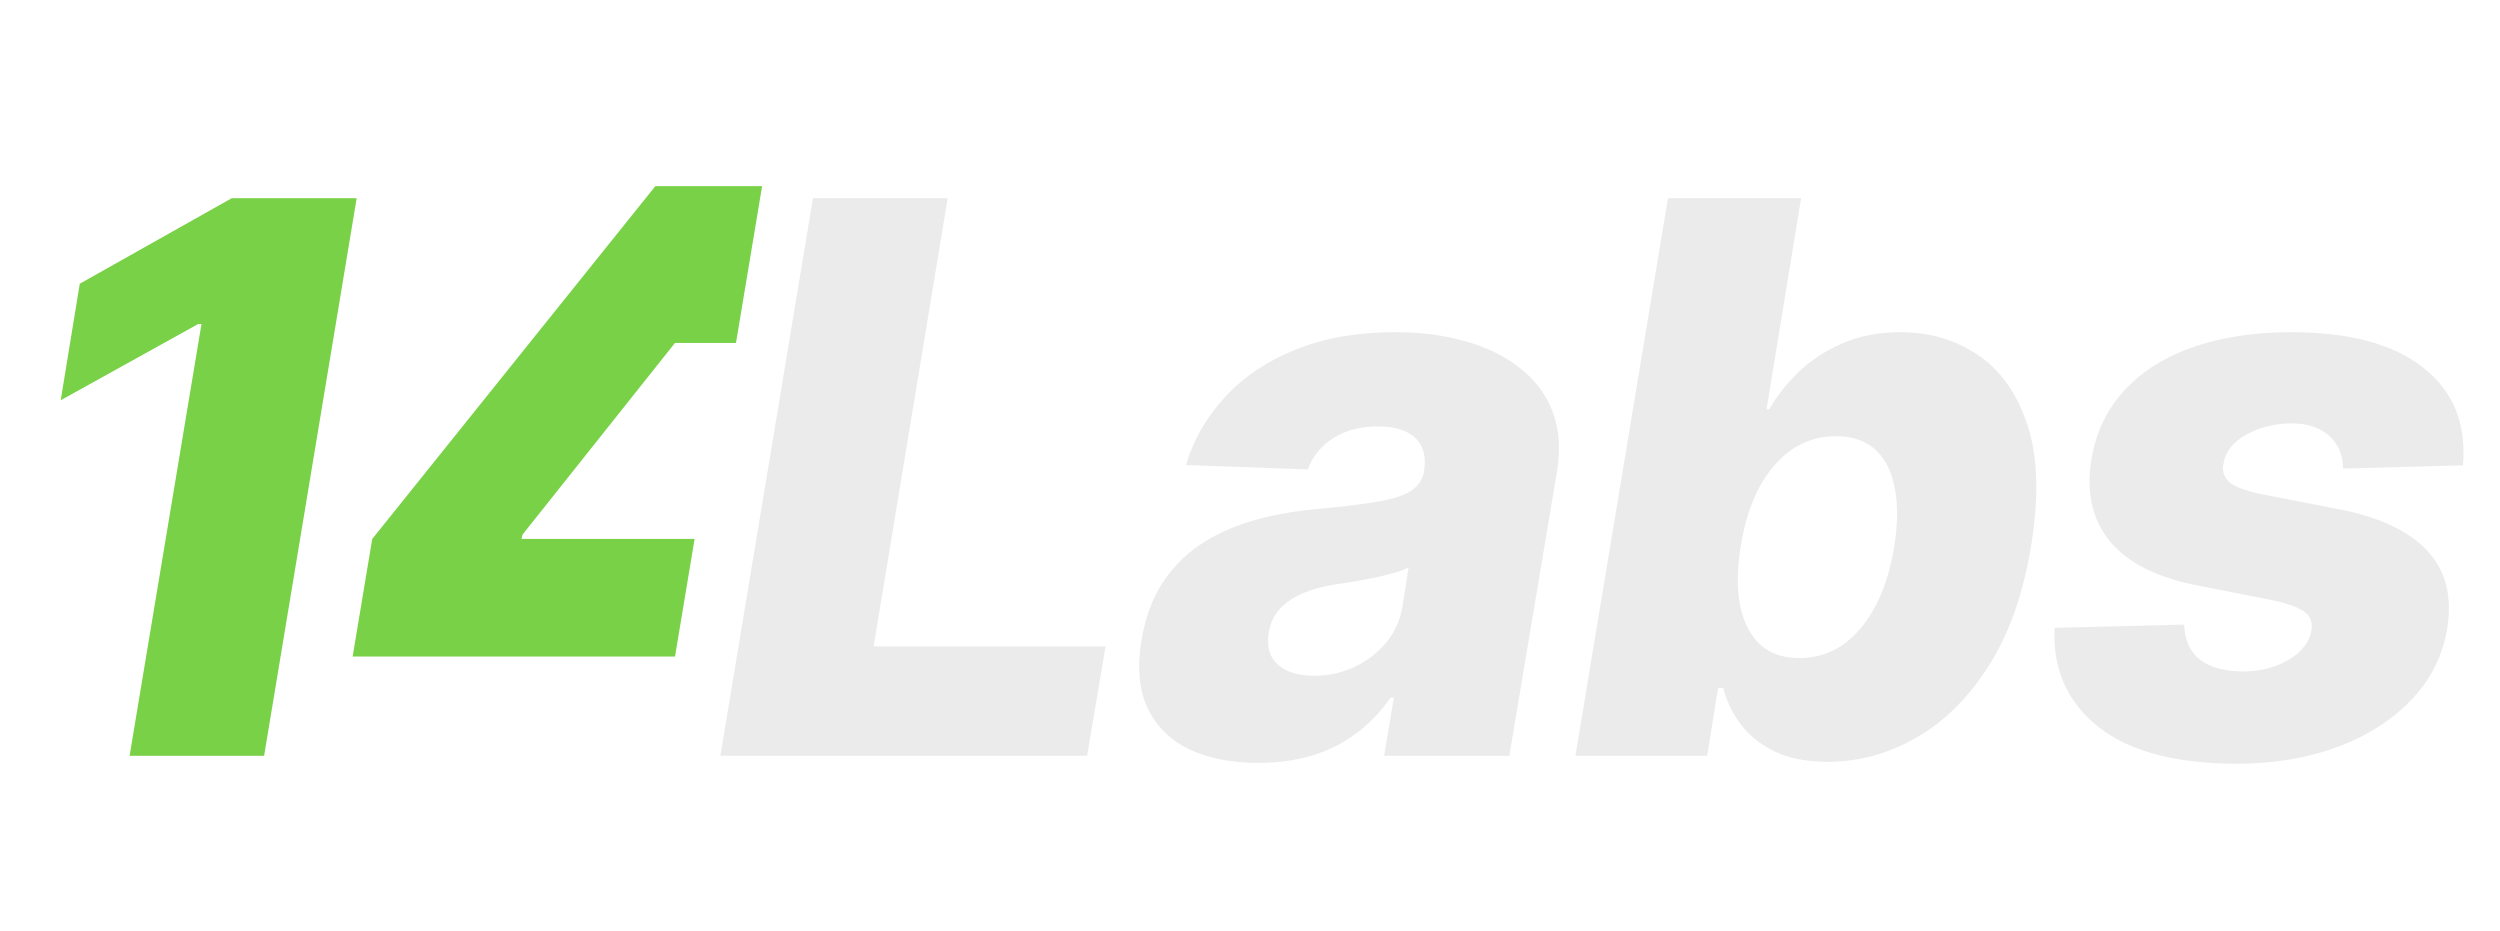
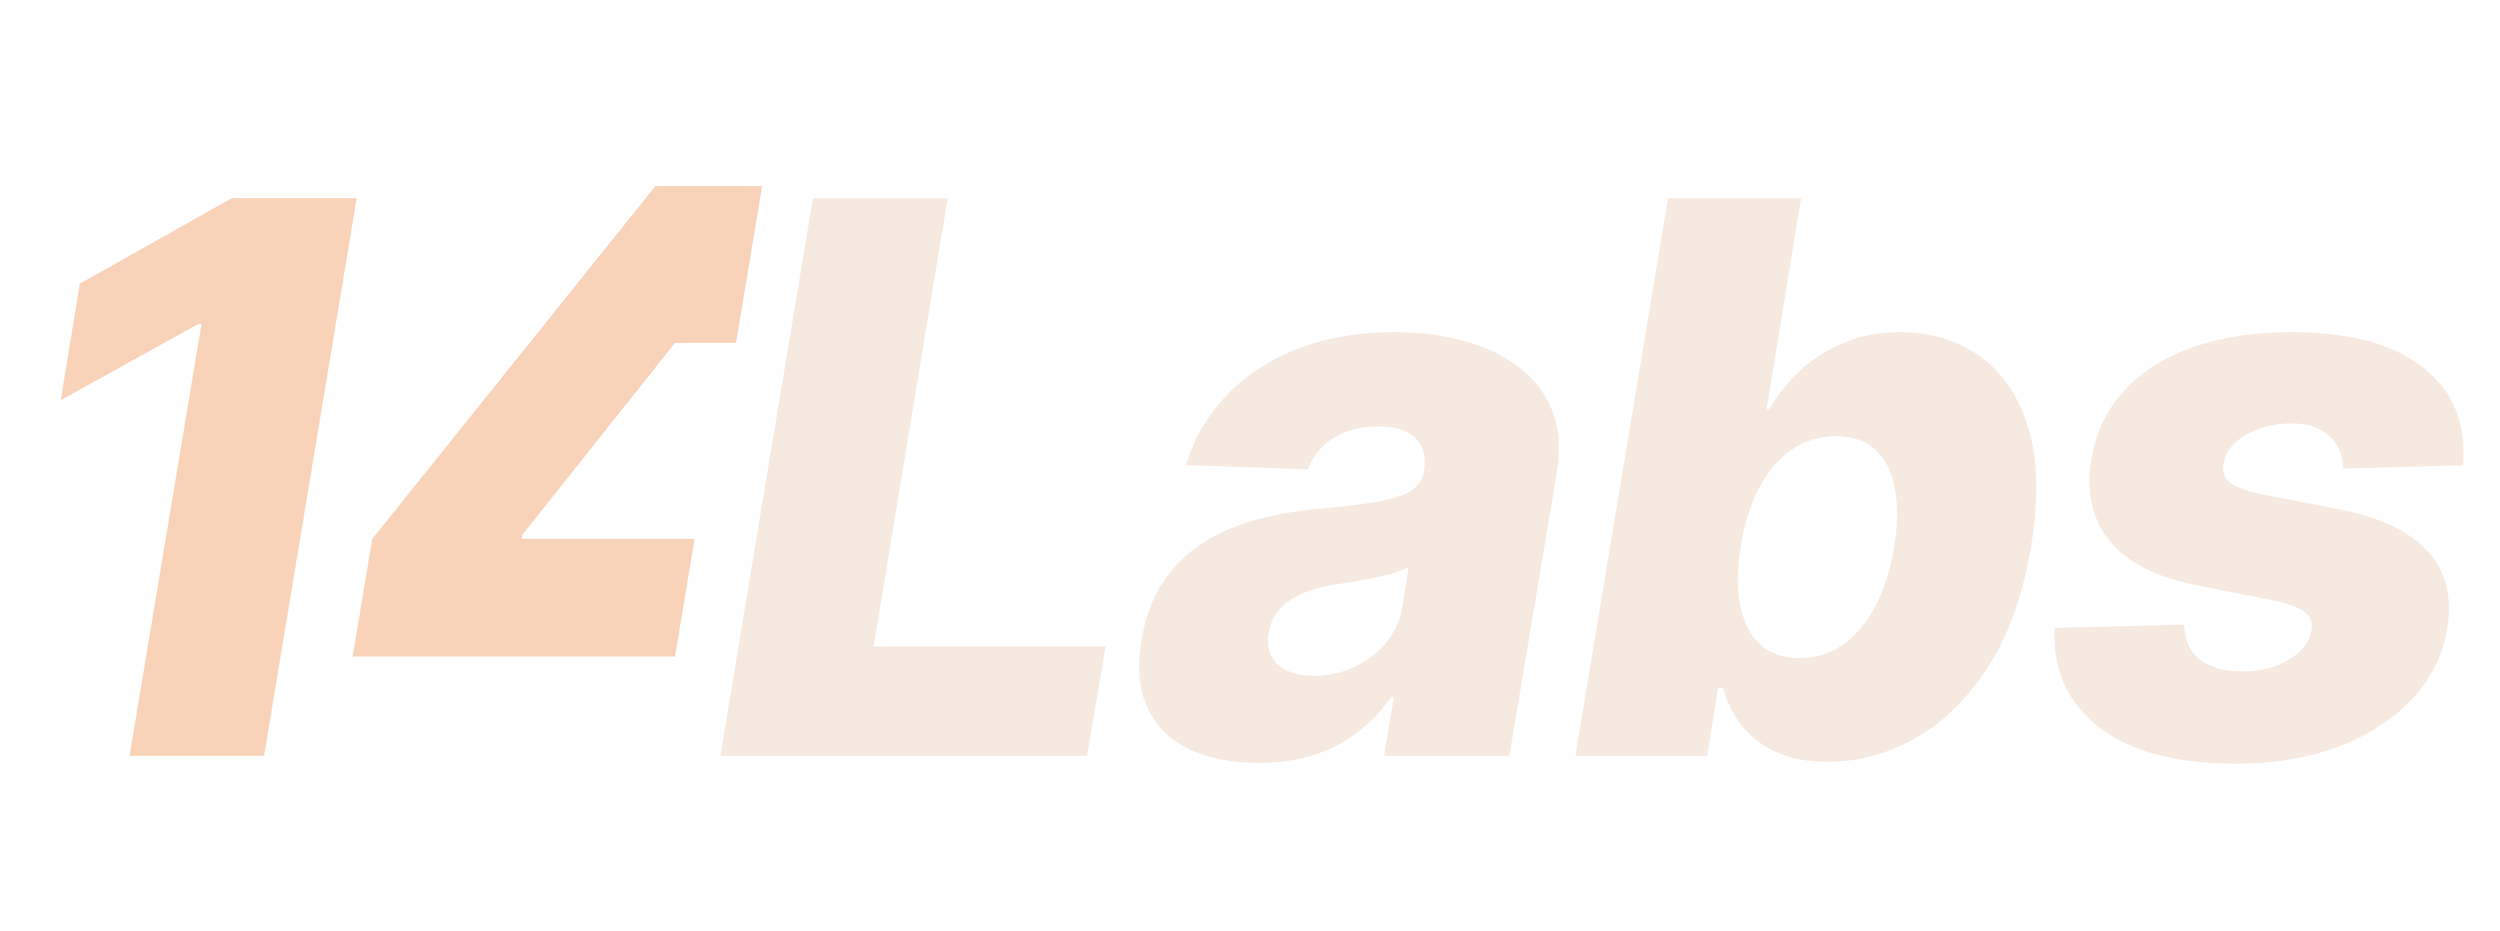
<svg xmlns="http://www.w3.org/2000/svg" width="86" height="32" viewBox="0 0 86 32" fill="none">
-   <path d="M24.78 26L27.965 6.819H32.6L30.053 22.235H38.032L37.396 26H24.78ZM43.286 26.244C42.374 26.244 41.588 26.09 40.926 25.785C40.27 25.472 39.789 25.001 39.483 24.37C39.184 23.74 39.112 22.953 39.268 22.01C39.406 21.211 39.658 20.54 40.027 19.997C40.401 19.447 40.86 19.001 41.404 18.657C41.953 18.314 42.565 18.052 43.239 17.871C43.913 17.69 44.619 17.568 45.356 17.505C46.18 17.43 46.848 17.349 47.36 17.262C47.878 17.174 48.265 17.053 48.521 16.897C48.777 16.734 48.934 16.509 48.99 16.222V16.175C49.065 15.695 48.962 15.323 48.681 15.061C48.4 14.799 47.978 14.668 47.416 14.668C46.817 14.668 46.305 14.799 45.88 15.061C45.456 15.323 45.159 15.685 44.99 16.147L40.795 15.998C41.057 15.123 41.507 14.343 42.143 13.656C42.78 12.963 43.589 12.42 44.569 12.027C45.556 11.627 46.695 11.427 47.987 11.427C48.899 11.427 49.723 11.536 50.46 11.755C51.197 11.967 51.818 12.279 52.324 12.691C52.836 13.097 53.201 13.597 53.42 14.19C53.638 14.783 53.685 15.46 53.56 16.222L51.921 26H47.613L47.95 23.996H47.838C47.501 24.483 47.104 24.895 46.648 25.232C46.199 25.569 45.693 25.822 45.131 25.991C44.569 26.159 43.954 26.244 43.286 26.244ZM45.215 23.247C45.696 23.247 46.152 23.147 46.583 22.947C47.014 22.747 47.376 22.472 47.669 22.123C47.969 21.767 48.159 21.355 48.24 20.886L48.456 19.519C48.325 19.588 48.159 19.65 47.959 19.706C47.76 19.762 47.547 19.816 47.323 19.866C47.098 19.909 46.867 19.953 46.63 19.997C46.398 20.034 46.177 20.068 45.965 20.1C45.515 20.168 45.125 20.274 44.794 20.418C44.463 20.562 44.198 20.749 43.998 20.98C43.804 21.205 43.686 21.473 43.642 21.785C43.567 22.254 43.676 22.616 43.97 22.872C44.263 23.122 44.678 23.247 45.215 23.247ZM54.194 26L57.378 6.819H61.958L60.769 14.078H60.862C61.112 13.64 61.443 13.219 61.855 12.813C62.273 12.407 62.776 12.076 63.363 11.82C63.95 11.558 64.621 11.427 65.376 11.427C66.376 11.427 67.265 11.689 68.046 12.214C68.826 12.738 69.394 13.547 69.75 14.639C70.106 15.732 70.144 17.125 69.863 18.817C69.594 20.446 69.11 21.81 68.411 22.909C67.712 24.008 66.878 24.832 65.91 25.382C64.949 25.931 63.937 26.206 62.876 26.206C62.152 26.206 61.543 26.087 61.05 25.85C60.563 25.613 60.172 25.301 59.879 24.914C59.592 24.526 59.392 24.111 59.279 23.668H59.102L58.727 26H54.194ZM59.879 18.807C59.754 19.581 59.748 20.256 59.86 20.83C59.979 21.405 60.207 21.851 60.544 22.169C60.887 22.482 61.34 22.638 61.902 22.638C62.464 22.638 62.966 22.482 63.41 22.169C63.853 21.851 64.225 21.405 64.524 20.83C64.824 20.256 65.036 19.581 65.161 18.807C65.286 18.033 65.292 17.362 65.18 16.794C65.074 16.225 64.852 15.785 64.515 15.473C64.178 15.161 63.725 15.005 63.157 15.005C62.595 15.005 62.089 15.158 61.64 15.464C61.196 15.77 60.822 16.207 60.516 16.775C60.216 17.343 60.004 18.02 59.879 18.807ZM84.725 16.007L80.595 16.119C80.601 15.813 80.533 15.545 80.389 15.314C80.245 15.076 80.043 14.892 79.78 14.761C79.518 14.63 79.206 14.565 78.844 14.565C78.257 14.565 77.729 14.696 77.261 14.958C76.799 15.22 76.54 15.56 76.484 15.979C76.44 16.203 76.502 16.4 76.671 16.569C76.839 16.731 77.214 16.875 77.795 17L80.492 17.524C81.878 17.799 82.883 18.276 83.508 18.957C84.138 19.631 84.363 20.524 84.182 21.636C84.02 22.585 83.601 23.406 82.927 24.099C82.259 24.792 81.407 25.329 80.37 25.71C79.34 26.084 78.201 26.272 76.952 26.272C74.841 26.272 73.249 25.847 72.175 24.998C71.108 24.142 70.608 23.009 70.677 21.598L75.135 21.486C75.154 22.017 75.332 22.416 75.669 22.685C76.012 22.947 76.477 23.084 77.064 23.097C77.707 23.109 78.263 22.975 78.731 22.694C79.2 22.413 79.462 22.066 79.518 21.654C79.555 21.386 79.465 21.177 79.246 21.027C79.034 20.877 78.638 20.743 78.057 20.624L75.622 20.146C74.223 19.878 73.212 19.372 72.587 18.629C71.969 17.88 71.757 16.925 71.951 15.763C72.113 14.839 72.494 14.056 73.093 13.413C73.699 12.763 74.489 12.27 75.463 11.933C76.443 11.596 77.561 11.427 78.816 11.427C80.826 11.427 82.343 11.836 83.367 12.654C84.397 13.466 84.85 14.583 84.725 16.007Z" fill="#EBEBEB" />
-   <path d="M12.269 6.819L9.085 26H4.458L6.931 11.146H6.818L2.089 13.768L2.744 9.76L7.97 6.819H12.269Z" fill="#78D147" />
-   <path d="M12.131 22.585L12.805 18.54L22.545 6.402H26.217L25.318 11.796H23.22L17.975 18.39L17.938 18.54H23.894L23.22 22.585H12.131Z" fill="#78D147" />
+   <path d="M24.78 26L27.965 6.819H32.6L30.053 22.235H38.032L37.396 26H24.78ZM43.286 26.244C42.374 26.244 41.588 26.09 40.926 25.785C40.27 25.472 39.789 25.001 39.483 24.37C39.184 23.74 39.112 22.953 39.268 22.01C39.406 21.211 39.658 20.54 40.027 19.997C40.401 19.447 40.86 19.001 41.404 18.657C41.953 18.314 42.565 18.052 43.239 17.871C43.913 17.69 44.619 17.568 45.356 17.505C46.18 17.43 46.848 17.349 47.36 17.262C47.878 17.174 48.265 17.053 48.521 16.897C48.777 16.734 48.934 16.509 48.99 16.222V16.175C49.065 15.695 48.962 15.323 48.681 15.061C48.4 14.799 47.978 14.668 47.416 14.668C46.817 14.668 46.305 14.799 45.88 15.061C45.456 15.323 45.159 15.685 44.99 16.147L40.795 15.998C41.057 15.123 41.507 14.343 42.143 13.656C42.78 12.963 43.589 12.42 44.569 12.027C45.556 11.627 46.695 11.427 47.987 11.427C48.899 11.427 49.723 11.536 50.46 11.755C51.197 11.967 51.818 12.279 52.324 12.691C52.836 13.097 53.201 13.597 53.42 14.19C53.638 14.783 53.685 15.46 53.56 16.222L51.921 26H47.613L47.95 23.996H47.838C47.501 24.483 47.104 24.895 46.648 25.232C46.199 25.569 45.693 25.822 45.131 25.991C44.569 26.159 43.954 26.244 43.286 26.244ZM45.215 23.247C45.696 23.247 46.152 23.147 46.583 22.947C47.014 22.747 47.376 22.472 47.669 22.123C47.969 21.767 48.159 21.355 48.24 20.886L48.456 19.519C48.325 19.588 48.159 19.65 47.959 19.706C47.76 19.762 47.547 19.816 47.323 19.866C47.098 19.909 46.867 19.953 46.63 19.997C46.398 20.034 46.177 20.068 45.965 20.1C45.515 20.168 45.125 20.274 44.794 20.418C44.463 20.562 44.198 20.749 43.998 20.98C43.804 21.205 43.686 21.473 43.642 21.785C43.567 22.254 43.676 22.616 43.97 22.872C44.263 23.122 44.678 23.247 45.215 23.247ZM54.194 26L57.378 6.819H61.958L60.769 14.078H60.862C61.112 13.64 61.443 13.219 61.855 12.813C62.273 12.407 62.776 12.076 63.363 11.82C63.95 11.558 64.621 11.427 65.376 11.427C66.376 11.427 67.265 11.689 68.046 12.214C68.826 12.738 69.394 13.547 69.75 14.639C70.106 15.732 70.144 17.125 69.863 18.817C69.594 20.446 69.11 21.81 68.411 22.909C67.712 24.008 66.878 24.832 65.91 25.382C64.949 25.931 63.937 26.206 62.876 26.206C62.152 26.206 61.543 26.087 61.05 25.85C60.563 25.613 60.172 25.301 59.879 24.914C59.592 24.526 59.392 24.111 59.279 23.668H59.102L58.727 26H54.194ZM59.879 18.807C59.754 19.581 59.748 20.256 59.86 20.83C59.979 21.405 60.207 21.851 60.544 22.169C60.887 22.482 61.34 22.638 61.902 22.638C62.464 22.638 62.966 22.482 63.41 22.169C63.853 21.851 64.225 21.405 64.524 20.83C64.824 20.256 65.036 19.581 65.161 18.807C65.286 18.033 65.292 17.362 65.18 16.794C65.074 16.225 64.852 15.785 64.515 15.473C64.178 15.161 63.725 15.005 63.157 15.005C62.595 15.005 62.089 15.158 61.64 15.464C61.196 15.77 60.822 16.207 60.516 16.775C60.216 17.343 60.004 18.02 59.879 18.807ZM84.725 16.007L80.595 16.119C80.601 15.813 80.533 15.545 80.389 15.314C80.245 15.076 80.043 14.892 79.78 14.761C79.518 14.63 79.206 14.565 78.844 14.565C78.257 14.565 77.729 14.696 77.261 14.958C76.799 15.22 76.54 15.56 76.484 15.979C76.44 16.203 76.502 16.4 76.671 16.569C76.839 16.731 77.214 16.875 77.795 17L80.492 17.524C81.878 17.799 82.883 18.276 83.508 18.957C84.138 19.631 84.363 20.524 84.182 21.636C84.02 22.585 83.601 23.406 82.927 24.099C82.259 24.792 81.407 25.329 80.37 25.71C79.34 26.084 78.201 26.272 76.952 26.272C74.841 26.272 73.249 25.847 72.175 24.998C71.108 24.142 70.608 23.009 70.677 21.598L75.135 21.486C75.154 22.017 75.332 22.416 75.669 22.685C76.012 22.947 76.477 23.084 77.064 23.097C77.707 23.109 78.263 22.975 78.731 22.694C79.2 22.413 79.462 22.066 79.518 21.654C79.555 21.386 79.465 21.177 79.246 21.027C79.034 20.877 78.638 20.743 78.057 20.624L75.622 20.146C74.223 19.878 73.212 19.372 72.587 18.629C71.969 17.88 71.757 16.925 71.951 15.763C72.113 14.839 72.494 14.056 73.093 13.413C73.699 12.763 74.489 12.27 75.463 11.933C76.443 11.596 77.561 11.427 78.816 11.427C80.826 11.427 82.343 11.836 83.367 12.654C84.397 13.466 84.85 14.583 84.725 16.007Z" fill="#F6E9E0" />
+   <path d="M12.269 6.819L9.085 26H4.458L6.931 11.146H6.818L2.089 13.768L2.744 9.76L7.97 6.819H12.269Z" fill="#F9D2BA" />
+   <path d="M12.131 22.585L12.805 18.54L22.545 6.402H26.217L25.318 11.796H23.22L17.975 18.39L17.938 18.54H23.894L23.22 22.585H12.131Z" fill="#F9D2BA" />
</svg>
